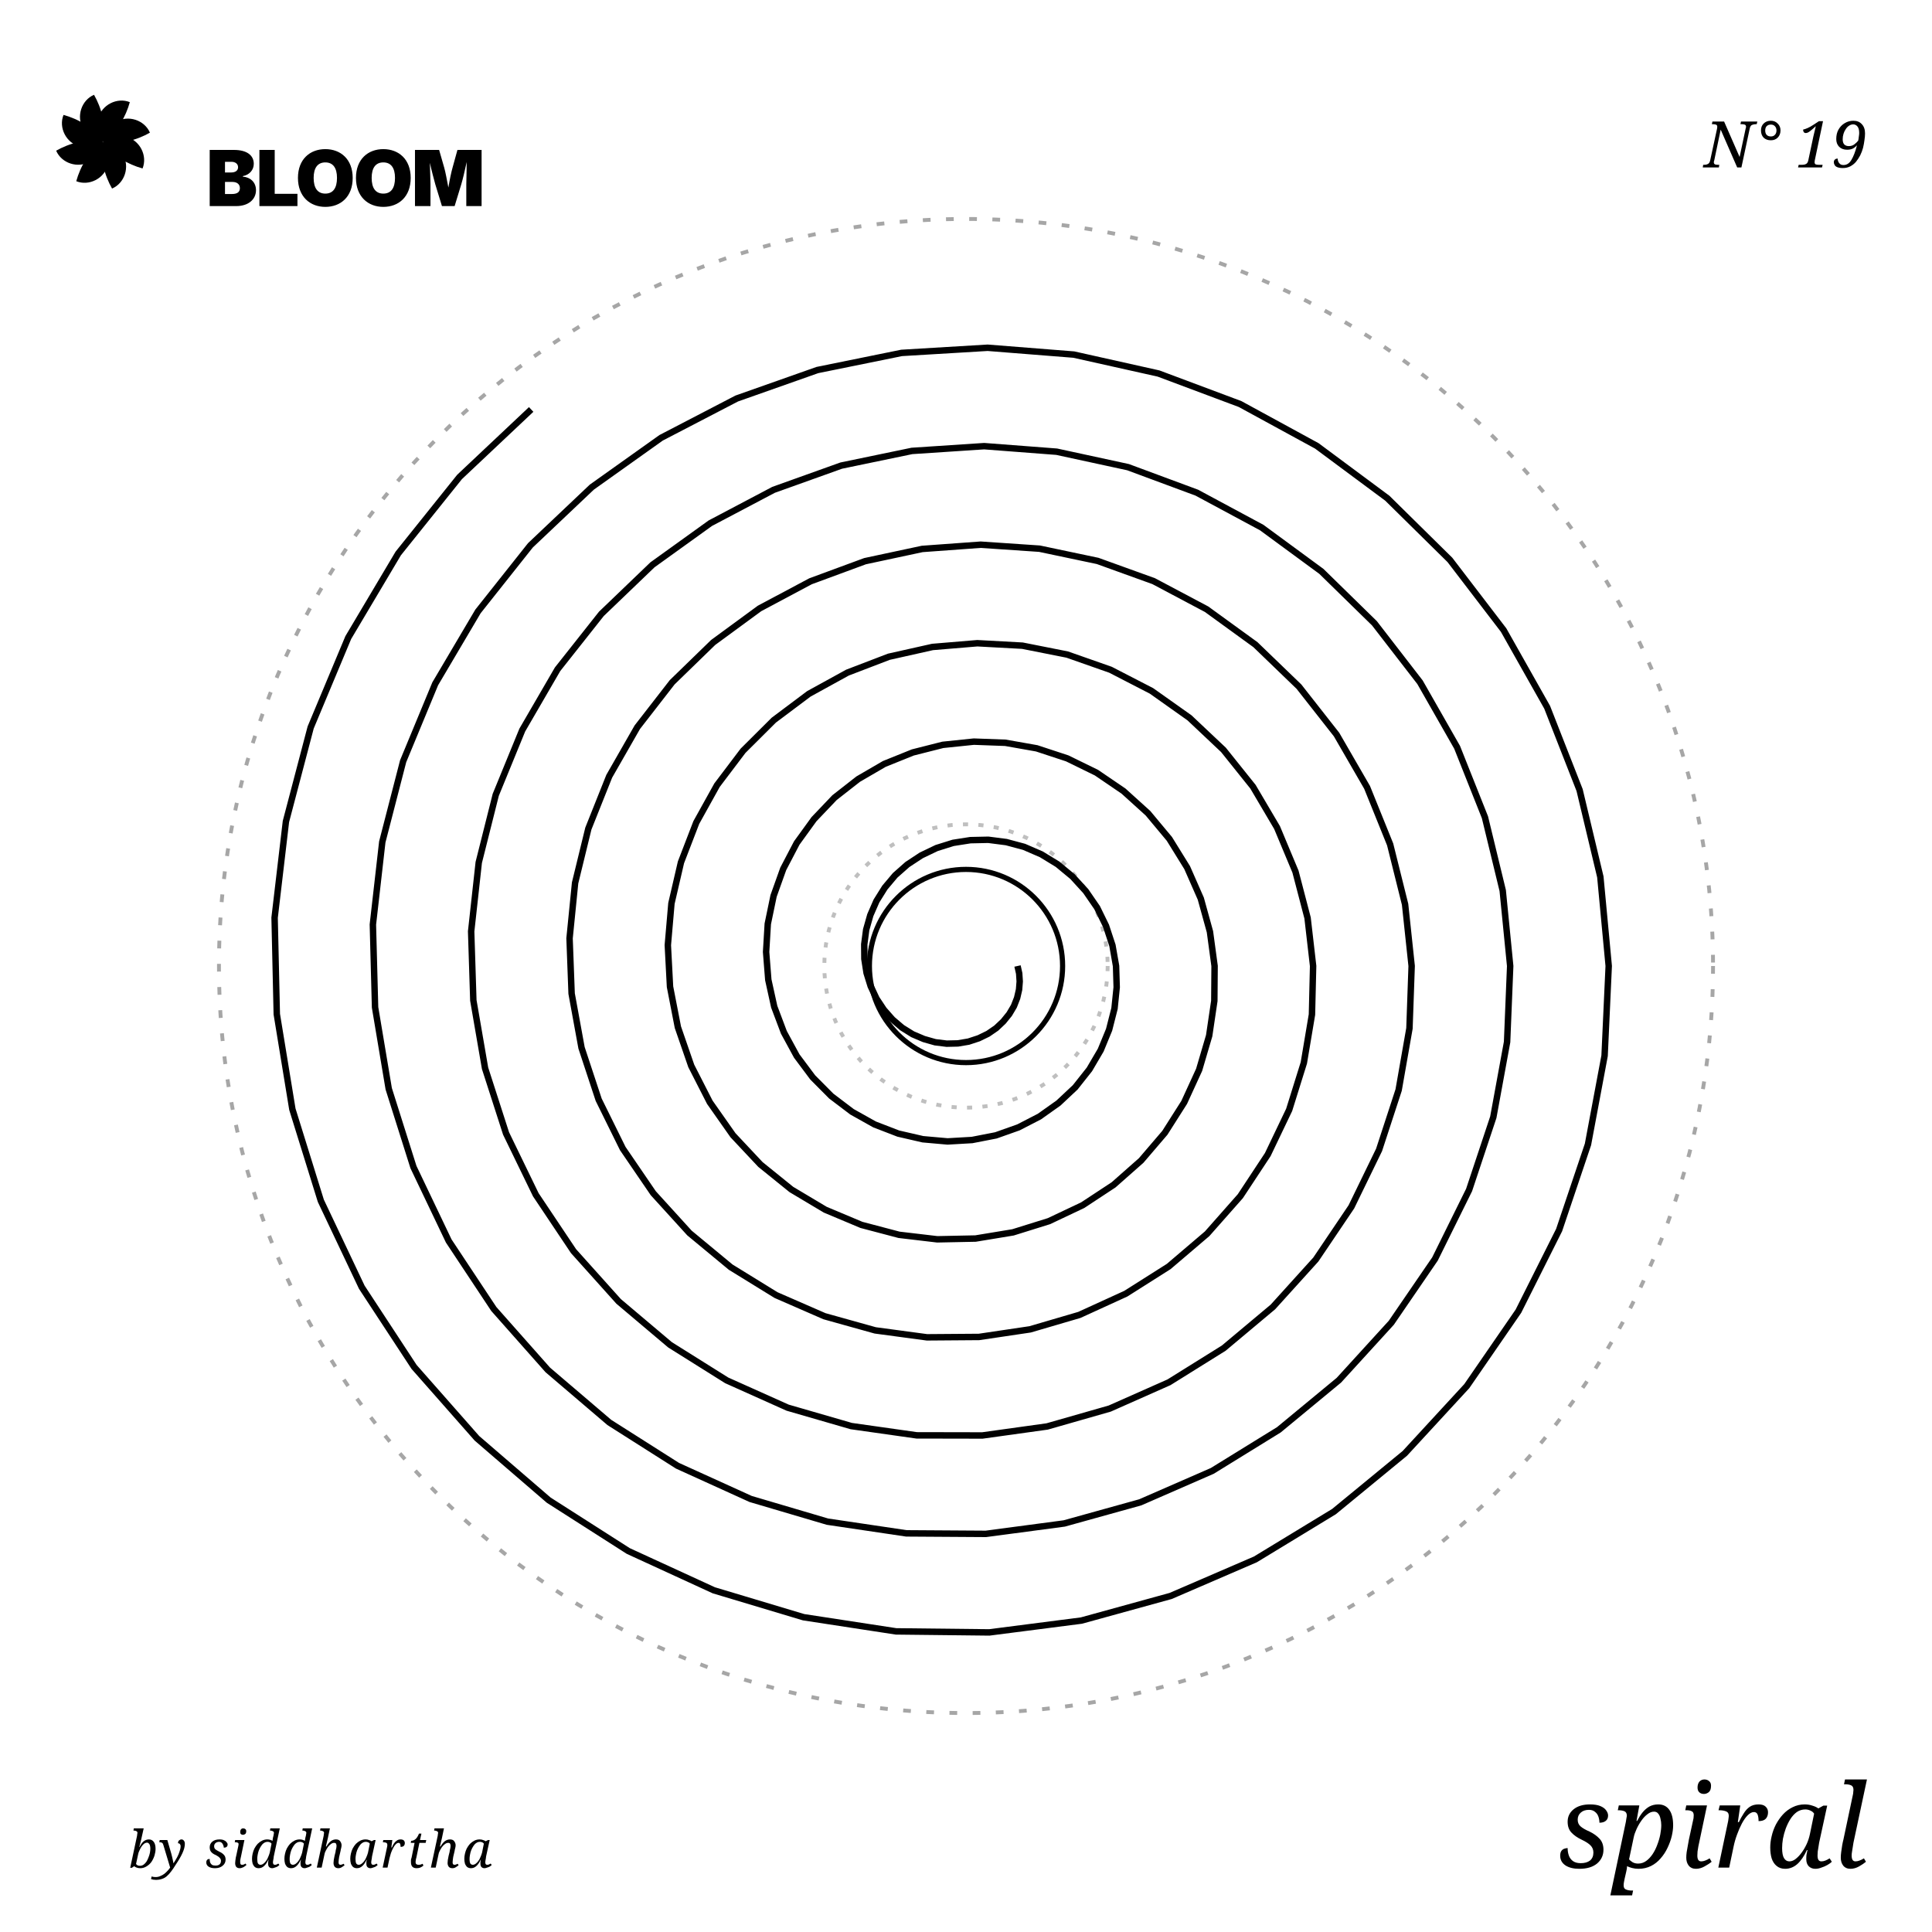
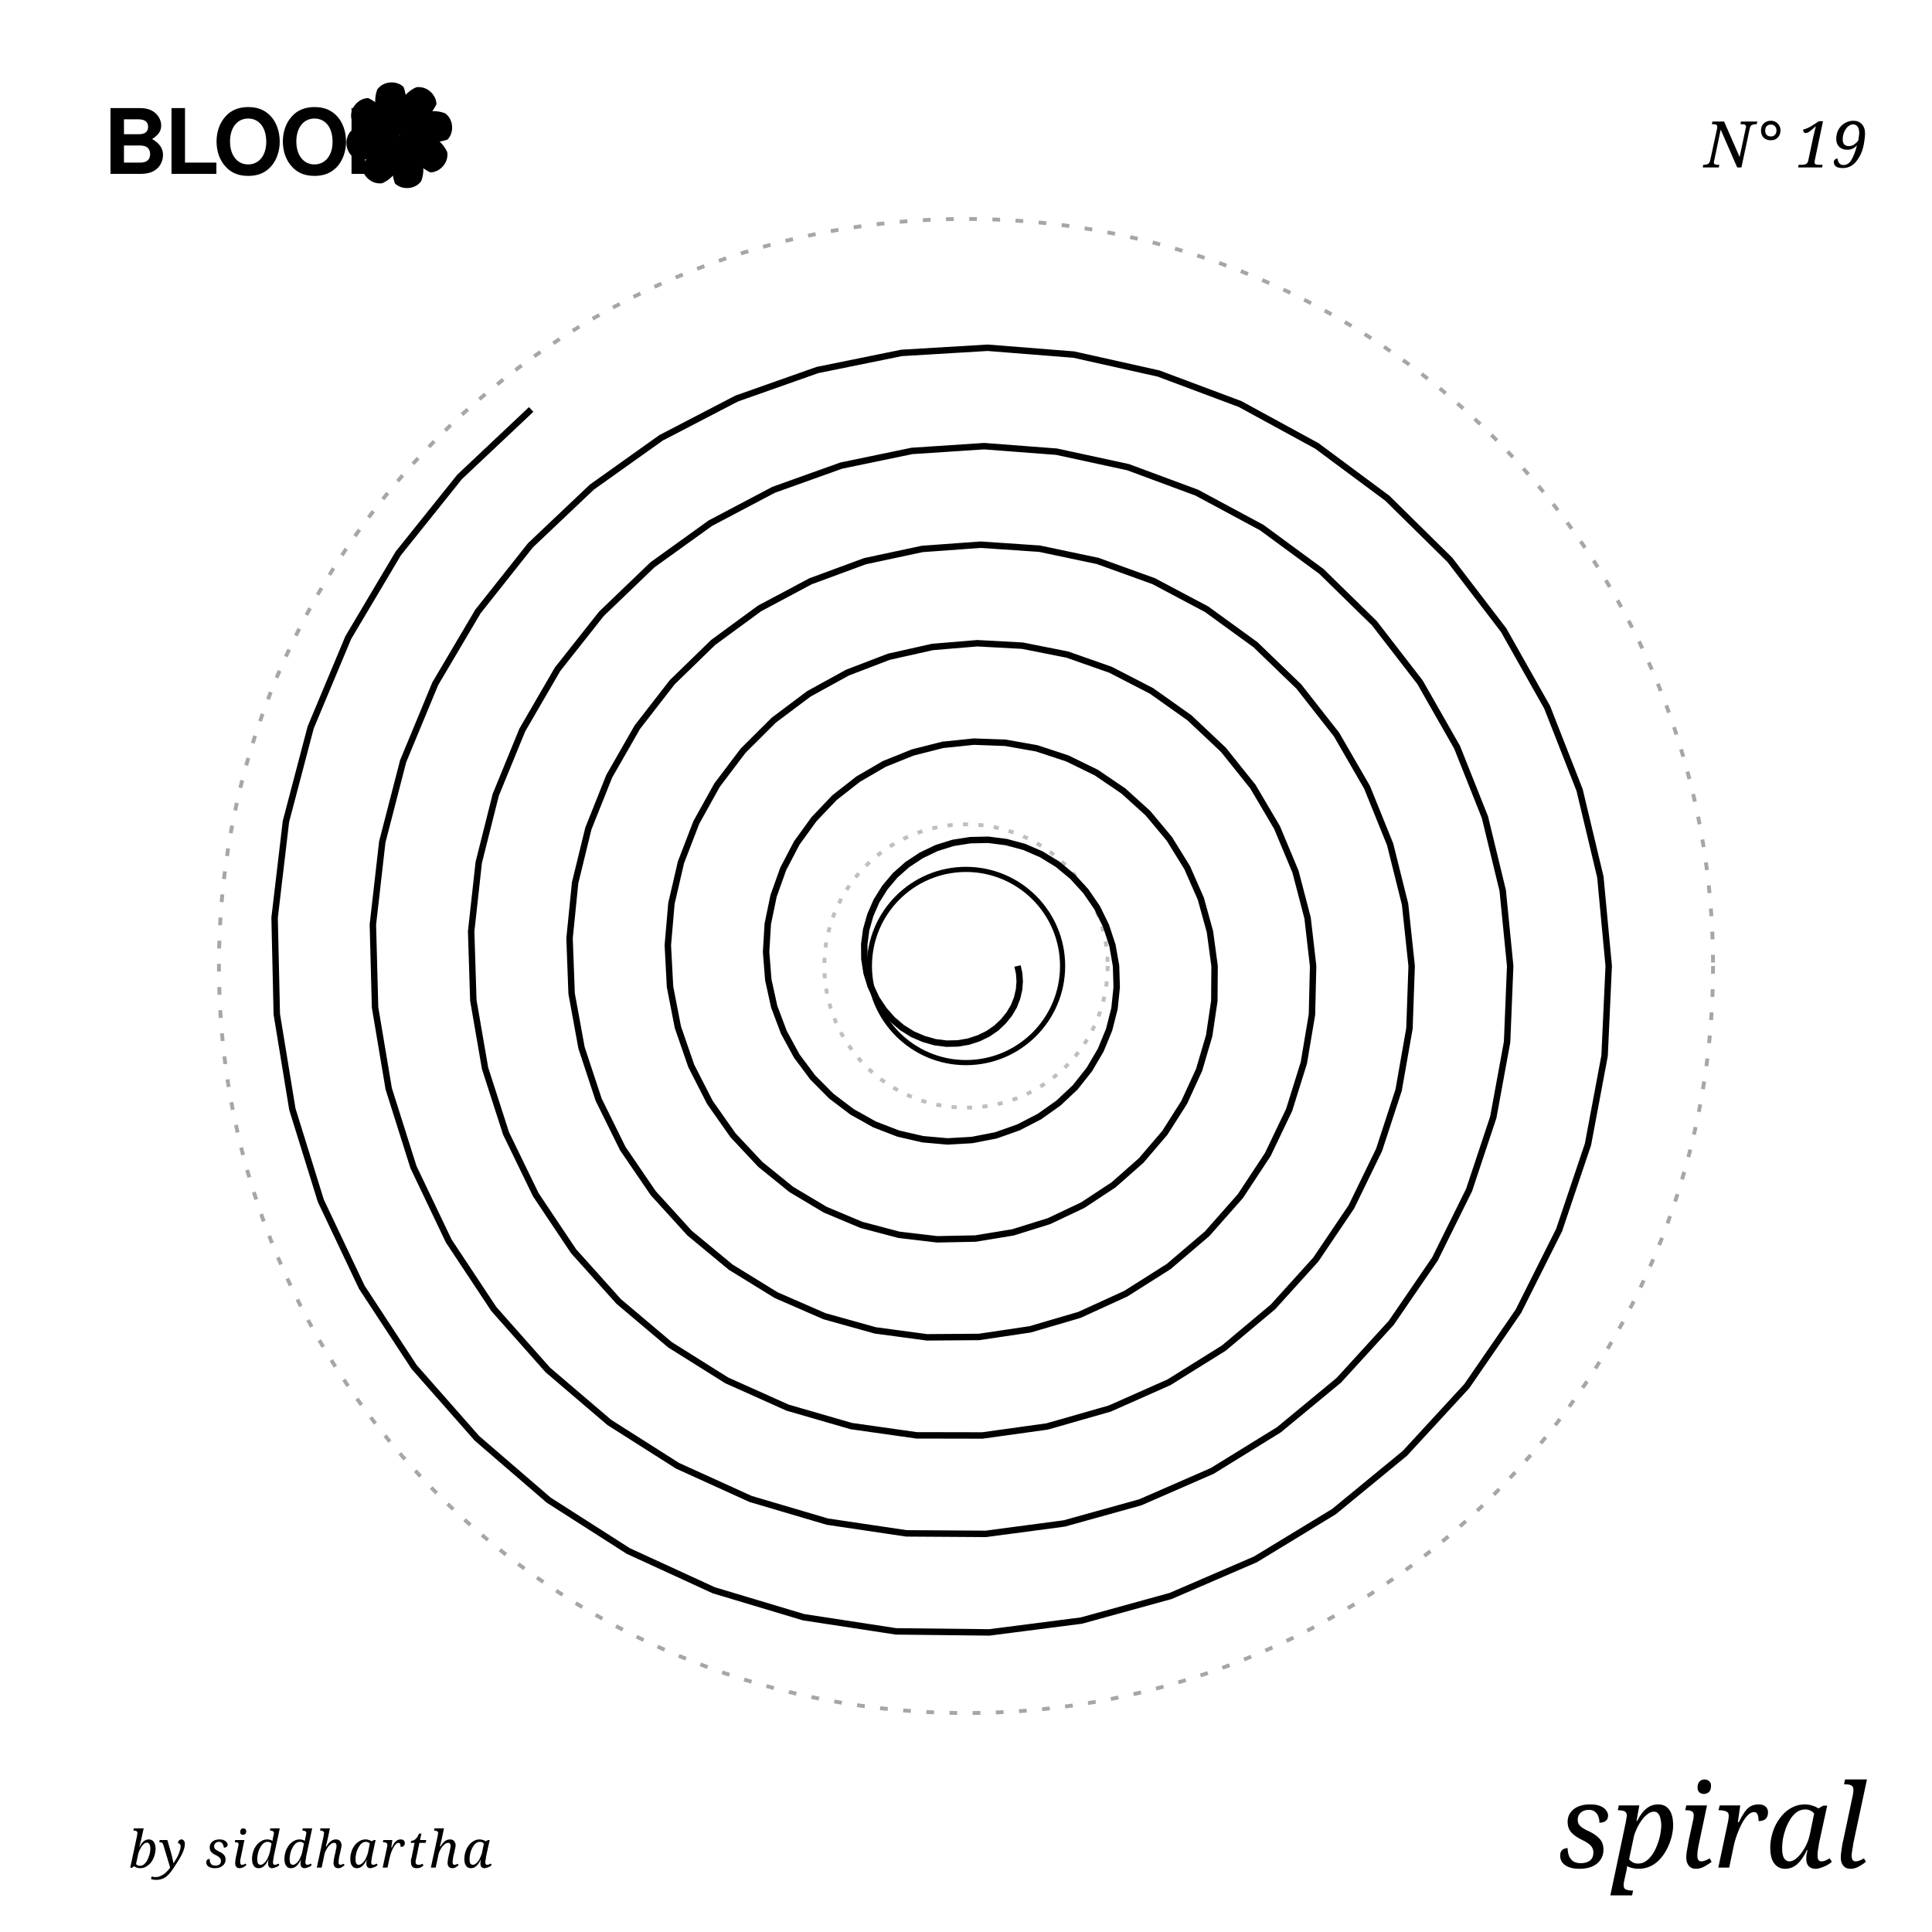
<svg xmlns="http://www.w3.org/2000/svg" viewBox="-75 -75 150 150" width="600" height="600">
  <circle r="58" fill="none" stroke="#000" stroke-width="0.3" stroke-dasharray="0.6,1.2" opacity="0.35" />
  <circle r="7.5" fill="none" stroke="#000" stroke-width="0.4" />
  <circle r="11" fill="none" stroke="#000" stroke-width="0.3" stroke-dasharray="0.4,0.8" opacity="0.25" />
  <g fill="none" stroke="#000" stroke-width="0.5">
    <polyline points="4.00,0.00 4.13,0.58 4.17,1.20 4.12,1.83 3.97,2.48 3.72,3.12 3.36,3.73 2.90,4.30 2.35,4.82 1.71,5.26 0.99,5.61 0.20,5.87 -0.63,6.01 -1.50,6.03 -2.39,5.92 -3.27,5.67 -4.14,5.30 -4.96,4.79 -5.71,4.15 -6.38,3.39 -6.95,2.53 -7.40,1.57 -7.72,0.54 -7.89,-0.55 -7.90,-1.68 -7.75,-2.82 -7.43,-3.95 -6.95,-5.05 -6.30,-6.09 -5.50,-7.04 -4.55,-7.88 -3.47,-8.59 -2.28,-9.16 -1.00,-9.56 0.34,-9.77 1.73,-9.80 3.13,-9.62 4.51,-9.25 5.85,-8.67 7.11,-7.90 8.27,-6.94 9.30,-5.81 10.18,-4.53 10.87,-3.12 11.37,-1.60 11.65,-0.00 11.70,1.65 11.53,3.30 11.11,4.95 10.46,6.53 9.58,8.03 8.48,9.42 7.18,10.64 5.70,11.69 4.07,12.53 2.32,13.15 0.47,13.51 -1.43,13.62 -3.35,13.45 -5.26,13.01 -7.10,12.30 -8.85,11.32 -10.46,10.10 -11.90,8.65 -13.14,6.99 -14.14,5.15 -14.89,3.16 -15.35,1.07 -15.52,-1.09 -15.39,-3.27 -14.94,-5.44 -14.19,-7.54 -13.14,-9.55 -11.80,-11.40 -10.21,-13.07 -8.37,-14.51 -6.34,-15.69 -4.13,-16.58 -1.80,-17.17 0.61,-17.42 3.06,-17.33 5.49,-16.90 7.86,-16.12 10.13,-15.01 12.23,-13.58 14.13,-11.86 15.79,-9.87 17.17,-7.64 18.23,-5.23 18.94,-2.66 19.30,-0.00 19.28,2.71 18.88,5.41 18.10,8.06 16.94,10.59 15.44,12.95 13.60,15.10 11.46,16.99 9.06,18.57 6.44,19.81 3.65,20.68 0.74,21.16 -2.23,21.22 -5.20,20.87 -8.12,20.10 -10.93,18.92 -13.56,17.35 -15.96,15.41 -18.09,13.14 -19.89,10.58 -21.33,7.76 -22.37,4.75 -22.98,1.61 -23.15,-1.62 -22.87,-4.86 -22.13,-8.05 -20.94,-11.14 -19.33,-14.04 -17.31,-16.71 -14.92,-19.09 -12.20,-21.13 -9.20,-22.78 -5.99,-24.01 -2.60,-24.77 0.88,-25.06 4.38,-24.87 7.86,-24.18 11.22,-23.00 14.40,-21.36 17.35,-19.27 19.99,-16.78 22.28,-13.92 24.15,-10.75 25.58,-7.33 26.52,-3.73 26.95,-0.00 26.86,3.77 26.23,7.52 25.09,11.17 23.43,14.64 21.30,17.87 18.72,20.79 15.74,23.33 12.41,25.44 8.80,27.09 4.98,28.21 1.01,28.80 -3.03,28.83 -7.05,28.29 -10.99,27.19 -14.75,25.55 -18.27,23.38 -21.47,20.73 -24.28,17.64 -26.65,14.17 -28.52,10.38 -29.85,6.35 -30.62,2.14 -30.78,-2.15 -30.35,-6.45 -29.32,-10.67 -27.70,-14.73 -25.52,-18.54 -22.81,-22.03 -19.63,-25.12 -16.03,-27.76 -12.07,-29.87 -7.84,-31.43 -3.40,-32.38 1.14,-32.71 5.71,-32.40 10.22,-31.45 14.57,-29.88 18.68,-27.70 22.47,-24.95 25.85,-21.69 28.77,-17.97 31.14,-13.87 32.93,-9.44 34.09,-4.79 34.60,-0.00 34.43,4.84 33.59,9.63 32.07,14.28 29.92,18.70 27.16,22.79 23.83,26.47 20.01,29.67 15.76,32.32 11.16,34.36 6.30,35.75 1.27,36.45 -3.83,36.44 -8.91,35.72 -13.85,34.29 -18.58,32.17 -22.98,29.41 -26.97,26.04 -30.47,22.14 -33.40,17.76 -35.71,13.00 -37.34,7.94 -38.25,2.67 -38.42,-2.69 -37.83,-8.04 -36.51,-13.29 -34.45,-18.32 -31.71,-23.04 -28.31,-27.34 -24.34,-31.15 -19.85,-34.38 -14.94,-36.97 -9.69,-38.85 -4.20,-39.99 1.41,-40.36 7.04,-39.93 12.58,-38.73 17.92,-36.75 22.96,-34.04 27.59,-30.64 31.71,-26.61 35.25,-22.03 38.13,-16.98 40.29,-11.55 41.67,-5.86 42.25,-0.00 42.01,5.90 40.94,11.74 39.06,17.39 36.41,22.75 33.02,27.70 28.95,32.16 24.29,36.01 19.12,39.20 13.53,41.64 7.63,43.28 1.54,44.09 -4.63,44.05 -10.76,43.14 -16.72,41.38 -22.40,38.80 -27.69,35.44 -32.47,31.36 -36.66,26.63 -40.16,21.35 -42.90,15.61 -44.82,9.53 -45.88,3.21 -46.05,-3.22 -45.32,-9.63 -43.70,-15.90 -41.21,-21.91 -37.89,-27.53 -33.82,-32.66 -29.05,-37.18 -23.67,-41.01 -17.80,-44.06 -11.54,-46.27 -5.00,-47.60 1.68,-48.00 8.37,-47.47 14.95,-46.00 21.28,-43.63 27.24,-40.38 32.71,-36.32 37.57,-31.53 41.74,-26.08 45.12,-20.09 47.64,-13.66 49.25,-6.92 49.90,-0.00 49.58,6.97 48.29,13.85 46.05,20.50 42.89,26.80 38.88,32.62 34.07,37.84 28.57,42.36 22.47,46.07 15.89,48.91 8.96,50.82 1.81,51.74 -5.43,51.66 -12.61,50.56 -19.58,48.47 -26.22,45.42 -32.40,41.47 -37.97,36.67 -42.85,31.13 -46.91,24.94 -50.09,18.23 -52.30,11.12 -53.51,3.74 -53.68,-3.75 -52.80,-11.22 -50.88,-18.52 -47.96,-25.50 -44.08,-32.03 -39.32,-37.97 -33.76,-43.21" fill="none" />
  </g>
-   <g transform="translate(-67 -62)">
-     <g transform="translate(0 -2) scale(0.07)">
-       <path d="M 0,0 C 4,-18 -2,-38 -10,-52 C -24,-46 -30,-28 -22,-14 C -14,-6 -5,-3 0,0 Z" fill="#000" stroke="none" transform="rotate(0)" />
-       <path d="M 0,0 C 4,-18 -2,-38 -10,-52 C -24,-46 -30,-28 -22,-14 C -14,-6 -5,-3 0,0 Z" fill="#000" stroke="none" transform="rotate(45)" />
-       <path d="M 0,0 C 4,-18 -2,-38 -10,-52 C -24,-46 -30,-28 -22,-14 C -14,-6 -5,-3 0,0 Z" fill="#000" stroke="none" transform="rotate(90)" />
-       <path d="M 0,0 C 4,-18 -2,-38 -10,-52 C -24,-46 -30,-28 -22,-14 C -14,-6 -5,-3 0,0 Z" fill="#000" stroke="none" transform="rotate(135)" />
-       <path d="M 0,0 C 4,-18 -2,-38 -10,-52 C -24,-46 -30,-28 -22,-14 C -14,-6 -5,-3 0,0 Z" fill="#000" stroke="none" transform="rotate(180)" />
-       <path d="M 0,0 C 4,-18 -2,-38 -10,-52 C -24,-46 -30,-28 -22,-14 C -14,-6 -5,-3 0,0 Z" fill="#000" stroke="none" transform="rotate(225)" />
-       <path d="M 0,0 C 4,-18 -2,-38 -10,-52 C -24,-46 -30,-28 -22,-14 C -14,-6 -5,-3 0,0 Z" fill="#000" stroke="none" transform="rotate(270)" />
-       <path d="M 0,0 C 4,-18 -2,-38 -10,-52 C -24,-46 -30,-28 -22,-14 C -14,-6 -5,-3 0,0 Z" fill="#000" stroke="none" transform="rotate(315)" />
+   <g transform="translate(-67 -64)">
+     <text x="0" y="2.5" font-family="Helvetica Neue, Helvetica, Inter, Arial Black, sans-serif" font-weight="900" font-stretch="condensed" font-size="7" letter-spacing="-0.3" fill="#000">BLOOM</text>
+     <g transform="translate(23 -0.5) scale(0.085)">
+       <path d="M 0,0 C 4,-14 10,-26 4,-44 C -2,-50 -14,-50 -20,-42 C -24,-32 -22,-18 -14,-10 C -8,-5 -2,-2 0,0 Z" fill="#000" stroke="none" transform="rotate(0)" />
+       <path d="M 0,0 C 4,-14 10,-26 4,-44 C -2,-50 -14,-50 -20,-42 C -24,-32 -22,-18 -14,-10 C -8,-5 -2,-2 0,0 Z" fill="#000" stroke="none" transform="rotate(45)" />
+       <path d="M 0,0 C 4,-14 10,-26 4,-44 C -2,-50 -14,-50 -20,-42 C -24,-32 -22,-18 -14,-10 C -8,-5 -2,-2 0,0 Z" fill="#000" stroke="none" transform="rotate(90)" />
+       <path d="M 0,0 C 4,-14 10,-26 4,-44 C -2,-50 -14,-50 -20,-42 C -24,-32 -22,-18 -14,-10 C -8,-5 -2,-2 0,0 Z" fill="#000" stroke="none" transform="rotate(135)" />
+       <path d="M 0,0 C 4,-14 10,-26 4,-44 C -2,-50 -14,-50 -20,-42 C -24,-32 -22,-18 -14,-10 C -8,-5 -2,-2 0,0 Z" fill="#000" stroke="none" transform="rotate(180)" />
+       <path d="M 0,0 C 4,-14 10,-26 4,-44 C -2,-50 -14,-50 -20,-42 C -24,-32 -22,-18 -14,-10 C -8,-5 -2,-2 0,0 Z" fill="#000" stroke="none" transform="rotate(225)" />
+       <path d="M 0,0 C 4,-14 10,-26 4,-44 C -2,-50 -14,-50 -20,-42 C -24,-32 -22,-18 -14,-10 C -8,-5 -2,-2 0,0 Z" fill="#000" stroke="none" transform="rotate(270)" />
+       <path d="M 0,0 C 4,-14 10,-26 4,-44 C -2,-50 -14,-50 -20,-42 C -24,-32 -22,-18 -14,-10 C -8,-5 -2,-2 0,0 Z" fill="#000" stroke="none" transform="rotate(315)" />
    </g>
-     <text x="8" y="3" font-family="Avenir Next Rounded Bold, Helvetica Rounded, SF Pro Rounded, Inter, sans-serif" font-weight="900" font-size="6" letter-spacing="-0.15" fill="#000">BLOOM</text>
  </g>
  <text x="70" y="-62" text-anchor="end" font-family="EB Garamond, Georgia, serif" font-style="italic" font-size="5" fill="#000">N° 19</text>
  <text x="-65" y="70" font-family="EB Garamond, Georgia, serif" font-style="italic" font-size="4" letter-spacing="0.05em" fill="#000">by siddhartha</text>
  <text x="70" y="70" text-anchor="end" font-family="EB Garamond, Georgia, serif" font-style="italic" font-size="9" fill="#000">spiral</text>
</svg>
